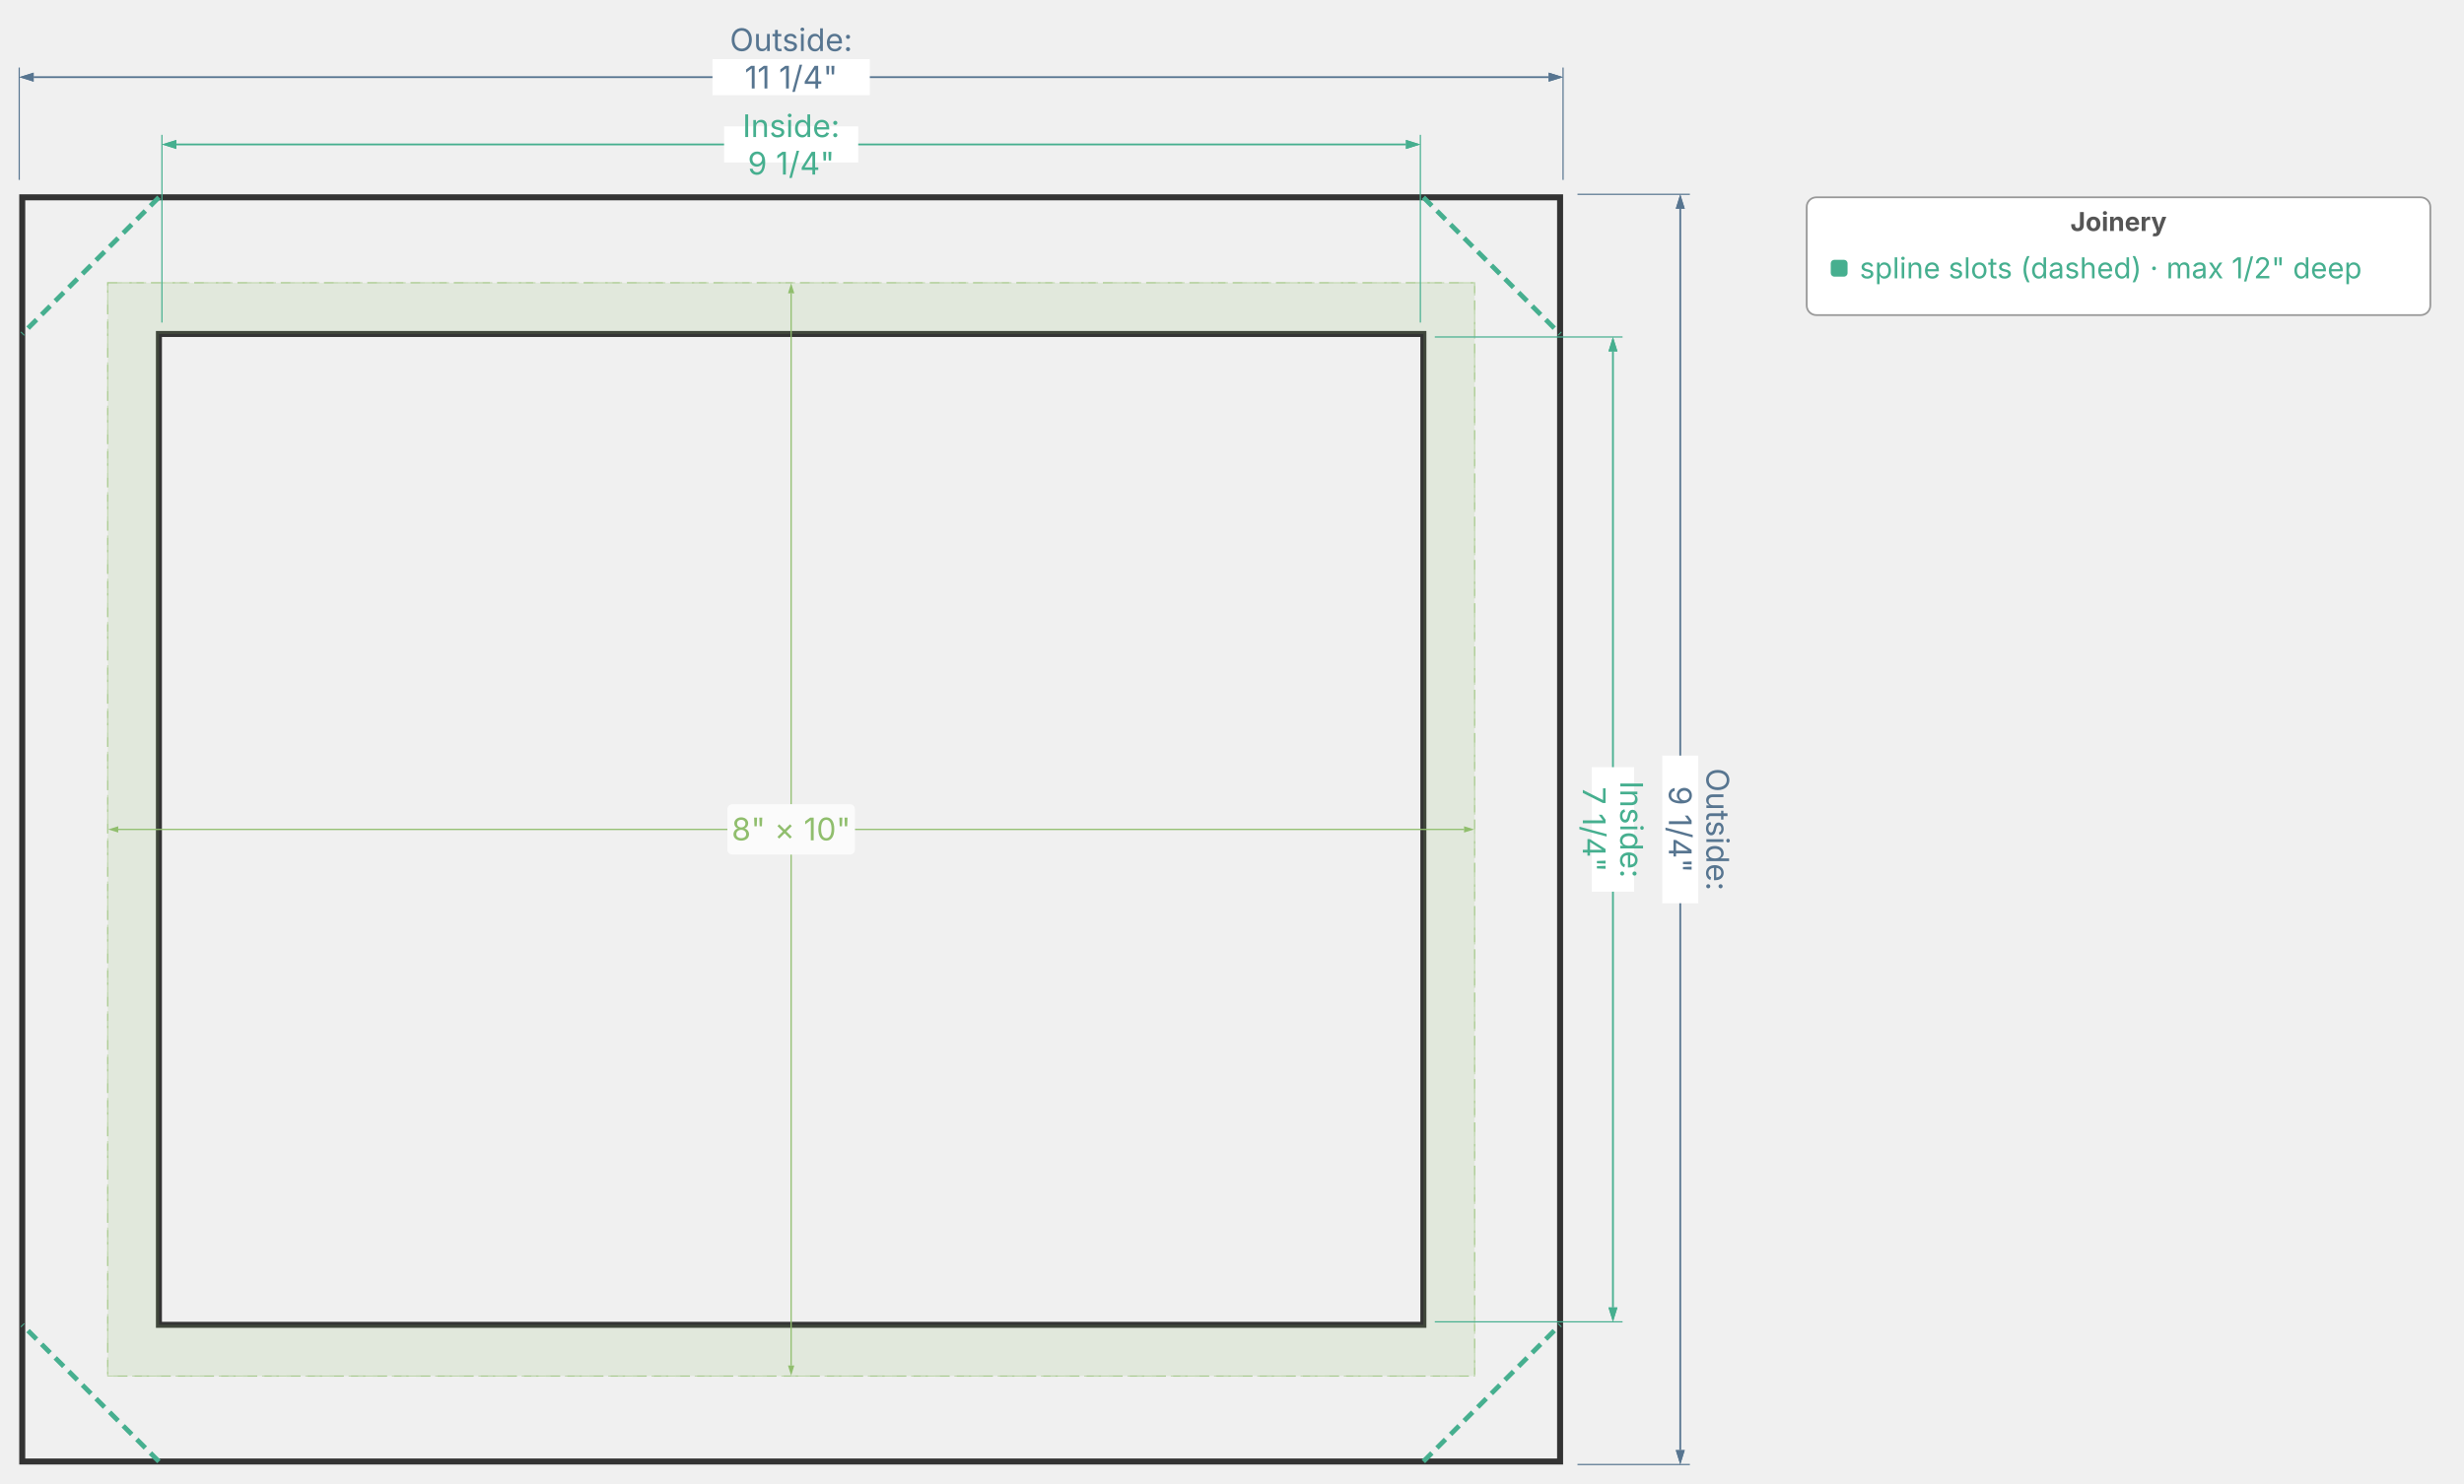
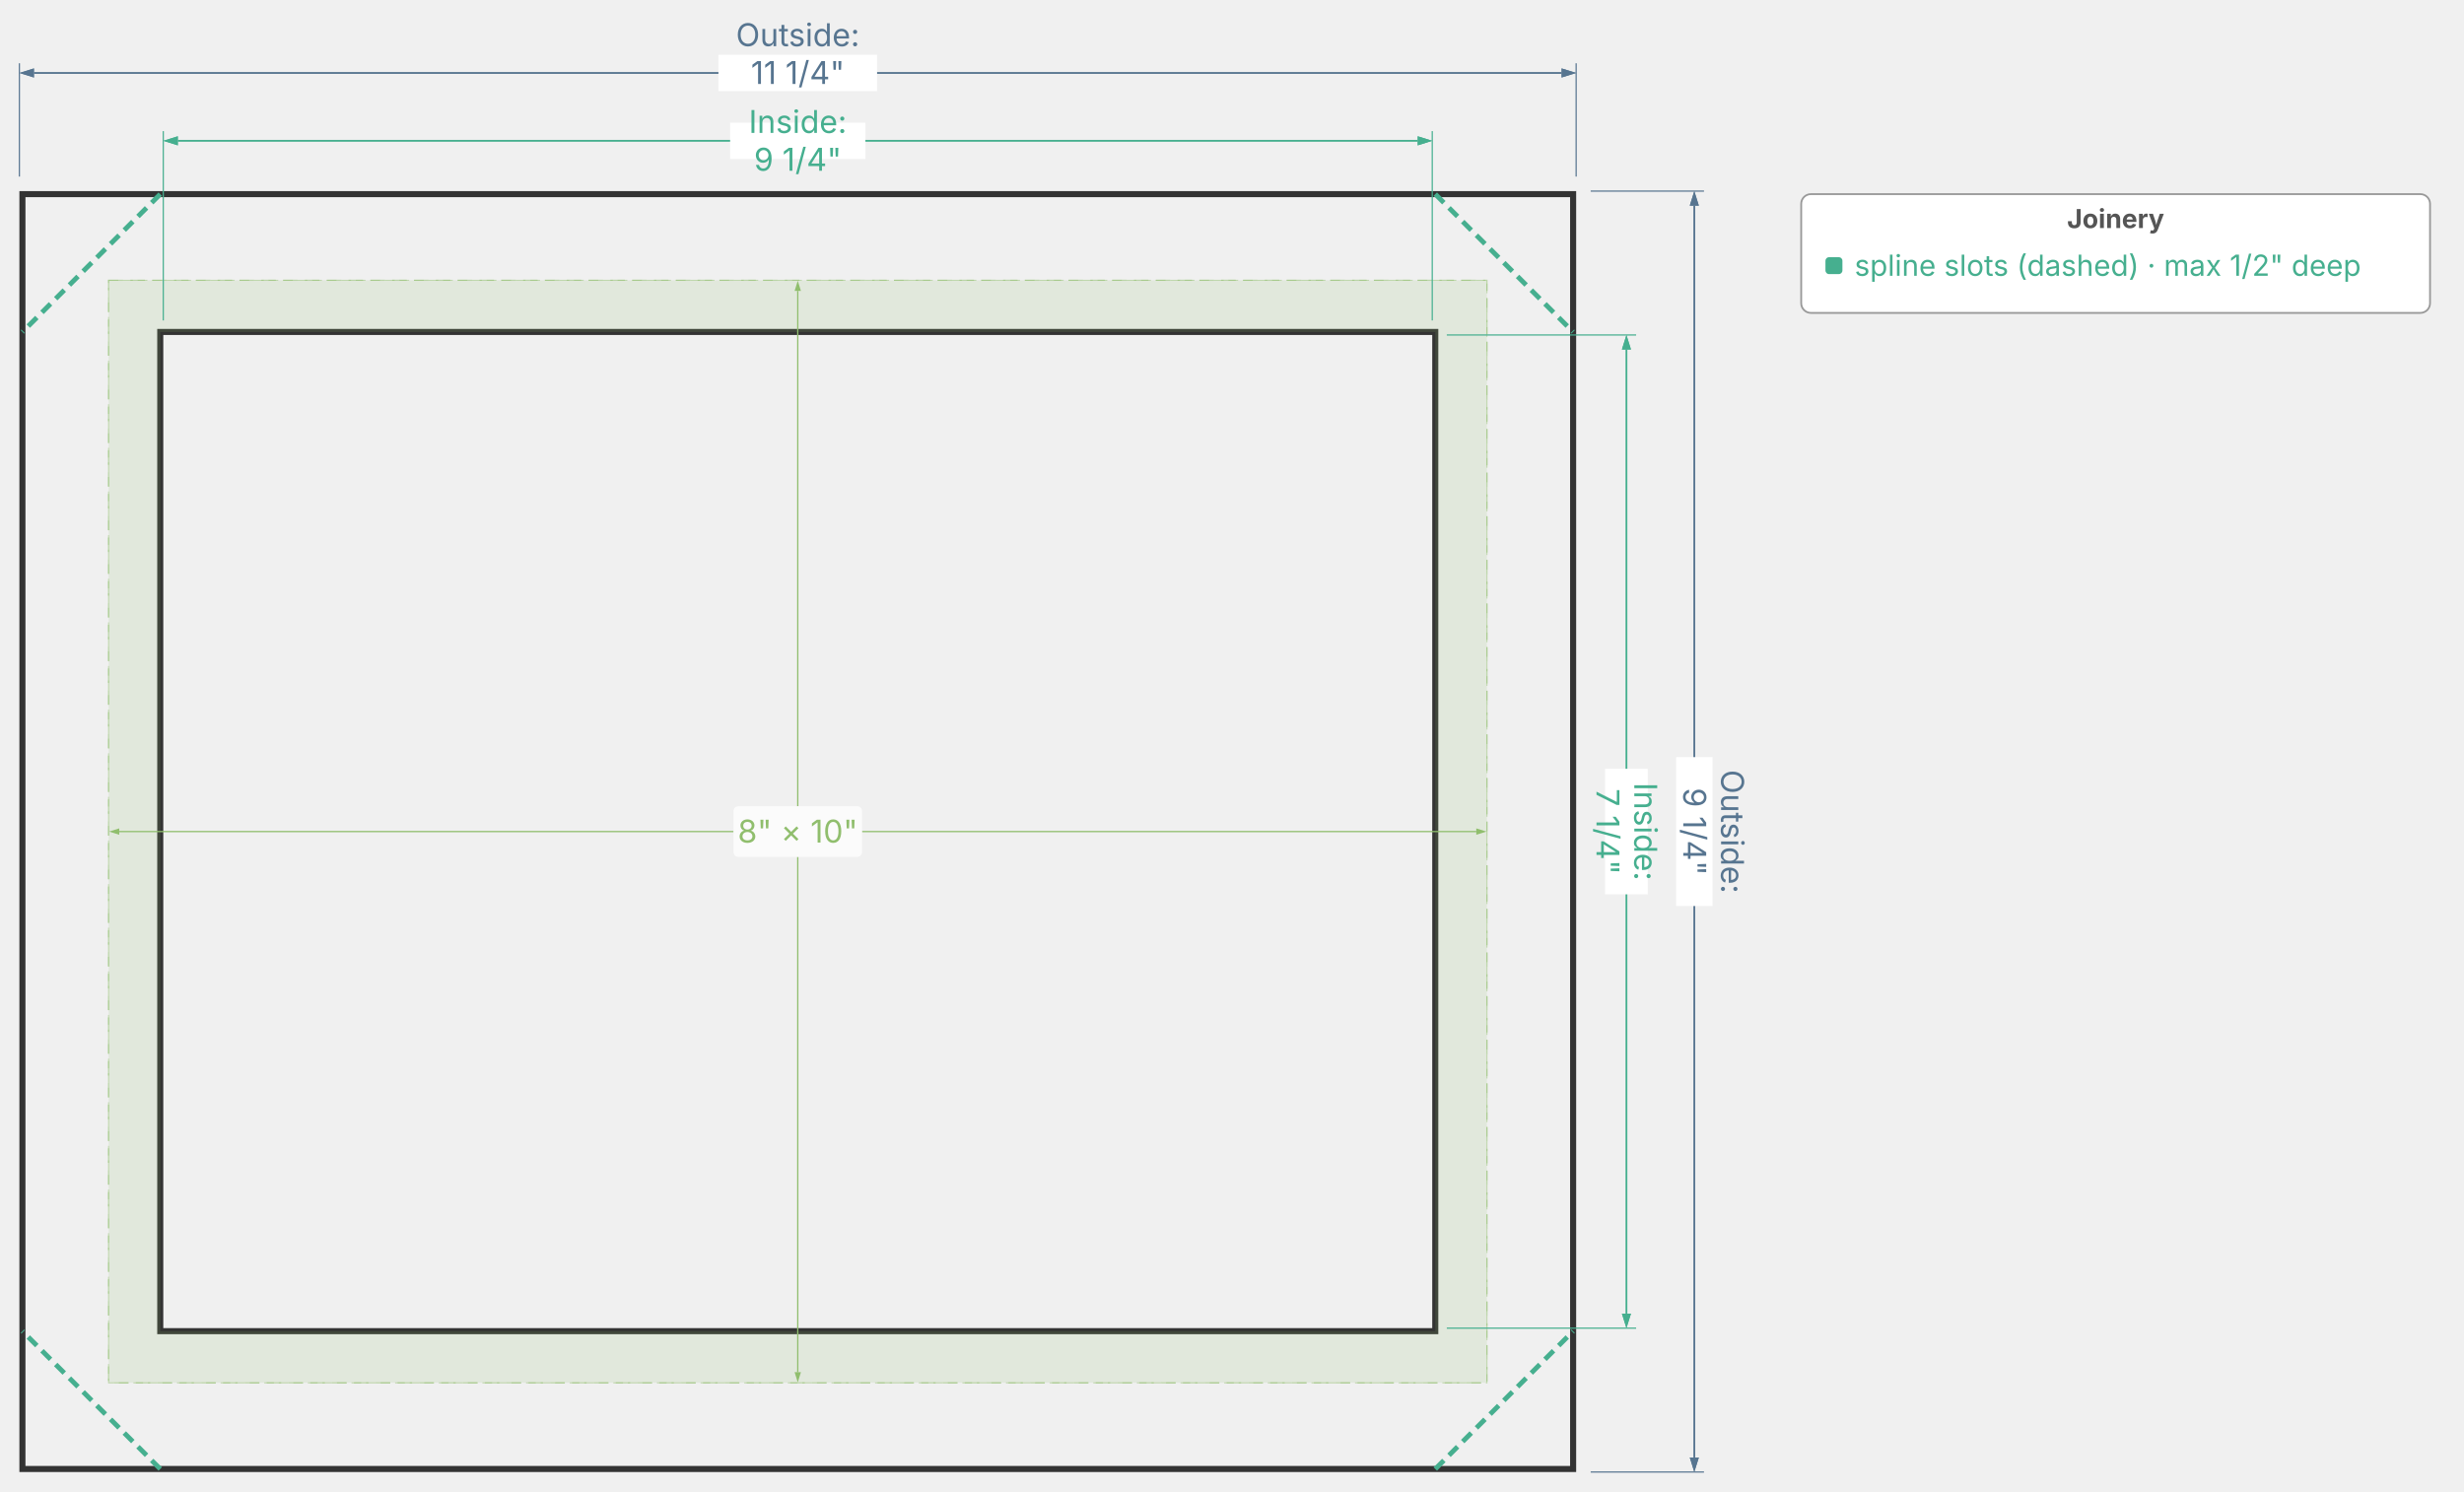
- <svg xmlns="http://www.w3.org/2000/svg" viewBox="70.89 -8.10 1025.00 617.35">
+ <svg xmlns="http://www.w3.org/2000/svg" viewBox="70.89 -6.10 1016.50 615.35">
  <defs>
    <pattern id="hatch" patternUnits="userSpaceOnUse" width="4" height="4">
      <path d="M-1,1 l2,-2 M0,4 l4,-4 M3,5 l2,-2" stroke="#CCCCCC" stroke-width="0.5" />
    </pattern>
  </defs>
  <g id="geometry">
    <rect x="80.14" y="74.00" width="639.73" height="526.00" stroke="#333333" stroke-width="2.5" fill="none" />
    <rect x="137.00" y="130.86" width="526.00" height="412.27" stroke="#333333" stroke-width="2.5" fill="none" />
  </g>
  <g id="rabbet-overlap">
    <path d="M115.68,109.54 h568.65 v454.92 h-568.65 Z M137.00,130.86 v412.27 h526.00 v-412.27 Z" fill="#90be6d" fill-opacity="0.15" fill-rule="evenodd" stroke="none" />
    <rect x="115.68" y="109.54" width="568.65" height="454.92" fill="none" stroke="#90be6d" stroke-width="0.40" stroke-dasharray="4,2" stroke-opacity="0.5" />
  </g>
  <g id="content-boundary">
    <rect x="115.68" y="109.54" width="568.65" height="454.92" stroke="#90be6d" stroke-width="0.5" stroke-dasharray="6,3" fill="none" opacity="0.5" />
  </g>
  <g id="spline-corners">
    <line x1="137.00" y1="74.00" x2="80.14" y2="130.86" stroke="#46af8f" stroke-width="2" stroke-dasharray="5,3" />
    <line x1="663.00" y1="74.00" x2="719.86" y2="130.86" stroke="#46af8f" stroke-width="2" stroke-dasharray="5,3" />
    <line x1="137.00" y1="600.00" x2="80.14" y2="543.14" stroke="#46af8f" stroke-width="2" stroke-dasharray="5,3" />
    <line x1="663.00" y1="600.00" x2="719.86" y2="543.14" stroke="#46af8f" stroke-width="2" stroke-dasharray="5,3" />
  </g>
  <g id="dimensions">
    <g class="dimension">
      <line x1="138.25" y1="126.11" x2="138.25" y2="48.00" stroke="#46af8f" stroke-width="0.5" />
      <line x1="661.75" y1="126.11" x2="661.75" y2="48.00" stroke="#46af8f" stroke-width="0.5" />
      <polygon points="138.25,52.00 144.25,53.88 144.25,50.12" fill="#46af8f" data-arrow="true" />
      <line x1="144.25" y1="52.00" x2="655.75" y2="52.00" stroke="#46af8f" stroke-width="0.75" />
      <polygon points="661.75,52.00 655.75,50.12 655.75,53.88" fill="#46af8f" data-arrow="true" />
      <rect x="372.10" y="44.50" width="55.80" height="15.00" fill="#FFFFFF" stroke="none" />
      <polygon points="138.25,52.00 144.25,53.88 144.25,50.12" fill="#46af8f" data-arrow="true" />
      <polygon points="661.75,52.00 655.75,50.12 655.75,53.88" fill="#46af8f" data-arrow="true" />
    </g>
    <g class="dimension">
      <line x1="78.89" y1="66.75" x2="78.89" y2="20.00" stroke="#577590" stroke-width="0.5" />
      <line x1="721.11" y1="66.75" x2="721.11" y2="20.00" stroke="#577590" stroke-width="0.5" />
      <polygon points="78.89,24.00 84.89,25.88 84.89,22.12" fill="#577590" data-arrow="true" />
      <line x1="84.89" y1="24.00" x2="715.11" y2="24.00" stroke="#577590" stroke-width="0.75" />
      <polygon points="721.11,24.00 715.11,22.12 715.11,25.88" fill="#577590" data-arrow="true" />
      <rect x="367.28" y="16.50" width="65.44" height="15.00" fill="#FFFFFF" stroke="none" />
      <polygon points="78.89,24.00 84.89,25.88 84.89,22.12" fill="#577590" data-arrow="true" />
      <polygon points="721.11,24.00 715.11,22.12 715.11,25.88" fill="#577590" data-arrow="true" />
    </g>
    <g class="dimension">
      <line x1="667.75" y1="132.11" x2="745.86" y2="132.11" stroke="#46af8f" stroke-width="0.5" />
      <line x1="667.75" y1="541.89" x2="745.86" y2="541.89" stroke="#46af8f" stroke-width="0.5" />
      <polygon points="741.86,132.11 739.99,138.11 743.74,138.11" fill="#46af8f" data-arrow="true" />
      <line x1="741.86" y1="138.11" x2="741.86" y2="535.89" stroke="#46af8f" stroke-width="0.75" />
      <polygon points="741.86,541.89 743.74,535.89 739.99,535.89" fill="#46af8f" data-arrow="true" />
      <rect x="733.06" y="311.10" width="17.60" height="51.80" fill="#FFFFFF" stroke="none" />
      <polygon points="741.86,132.11 739.99,138.11 743.74,138.11" fill="#46af8f" data-arrow="true" />
      <polygon points="741.86,541.89 743.74,535.89 739.99,535.89" fill="#46af8f" data-arrow="true" />
    </g>
    <g class="dimension">
      <line x1="727.11" y1="72.75" x2="773.86" y2="72.75" stroke="#577590" stroke-width="0.5" />
      <line x1="727.11" y1="601.25" x2="773.86" y2="601.25" stroke="#577590" stroke-width="0.5" />
      <polygon points="769.86,72.75 767.99,78.75 771.74,78.75" fill="#577590" data-arrow="true" />
      <line x1="769.86" y1="78.75" x2="769.86" y2="595.25" stroke="#577590" stroke-width="0.75" />
      <polygon points="769.86,601.25 771.74,595.25 767.99,595.25" fill="#577590" data-arrow="true" />
      <rect x="762.36" y="306.28" width="15.00" height="61.44" fill="#FFFFFF" stroke="none" />
      <polygon points="769.86,72.75 767.99,78.75 771.74,78.75" fill="#577590" data-arrow="true" />
      <polygon points="769.86,601.25 771.74,595.25 767.99,595.25" fill="#577590" data-arrow="true" />
    </g>
-     <text transform="translate(400.00, 44.20)" fill="#46af8f" font-family="Inter, system-ui, -apple-system, sans-serif" font-size="13px" text-anchor="middle" dominant-baseline="central">Inside:</text>
-     <text transform="translate(400.00, 59.80)" fill="#46af8f" font-family="Inter, system-ui, -apple-system, sans-serif" font-size="13px" text-anchor="middle" dominant-baseline="central">9 1/4"</text>
-     <text transform="translate(400.00, 8.40)" fill="#577590" font-family="Inter, system-ui, -apple-system, sans-serif" font-size="13px" text-anchor="middle" dominant-baseline="central">Outside:</text>
-     <text transform="translate(400.00, 24.00)" fill="#577590" font-family="Inter, system-ui, -apple-system, sans-serif" font-size="13px" text-anchor="middle" dominant-baseline="central">11 1/4"</text>
-     <text transform="rotate(90 749.66 337.00)" x="749.66" y="337.00" fill="#46af8f" font-family="Inter, system-ui, -apple-system, sans-serif" font-size="13px" text-anchor="middle" dominant-baseline="central">Inside:</text>
-     <text transform="rotate(90 734.06 337.00)" x="734.06" y="337.00" fill="#46af8f" font-family="Inter, system-ui, -apple-system, sans-serif" font-size="13px" text-anchor="middle" dominant-baseline="central">7 1/4"</text>
-     <text transform="rotate(90 785.46 337.00)" x="785.46" y="337.00" fill="#577590" font-family="Inter, system-ui, -apple-system, sans-serif" font-size="13px" text-anchor="middle" dominant-baseline="central">Outside:</text>
-     <text transform="rotate(90 769.86 337.00)" x="769.86" y="337.00" fill="#577590" font-family="Inter, system-ui, -apple-system, sans-serif" font-size="13px" text-anchor="middle" dominant-baseline="central">9 1/4"</text>
+     <text transform="translate(400.00, 48.75)" fill="#46af8f" font-family="Inter, system-ui, -apple-system, sans-serif" font-size="13px" text-anchor="middle">Inside:</text>
+     <text transform="translate(400.00, 64.35)" fill="#46af8f" font-family="Inter, system-ui, -apple-system, sans-serif" font-size="13px" text-anchor="middle">9 1/4"</text>
+     <text transform="translate(400.00, 12.95)" fill="#577590" font-family="Inter, system-ui, -apple-system, sans-serif" font-size="13px" text-anchor="middle">Outside:</text>
+     <text transform="translate(400.00, 28.55)" fill="#577590" font-family="Inter, system-ui, -apple-system, sans-serif" font-size="13px" text-anchor="middle">11 1/4"</text>
+     <text transform="rotate(90 749.66 337.00)" x="749.66" y="341.55" fill="#46af8f" font-family="Inter, system-ui, -apple-system, sans-serif" font-size="13px" text-anchor="middle">Inside:</text>
+     <text transform="rotate(90 734.06 337.00)" x="734.06" y="341.55" fill="#46af8f" font-family="Inter, system-ui, -apple-system, sans-serif" font-size="13px" text-anchor="middle">7 1/4"</text>
+     <text transform="rotate(90 785.46 337.00)" x="785.46" y="341.55" fill="#577590" font-family="Inter, system-ui, -apple-system, sans-serif" font-size="13px" text-anchor="middle">Outside:</text>
+     <text transform="rotate(90 769.86 337.00)" x="769.86" y="341.55" fill="#577590" font-family="Inter, system-ui, -apple-system, sans-serif" font-size="13px" text-anchor="middle">9 1/4"</text>
  </g>
  <g id="artwork-indicator">
    <polygon points="115.88,337.00 120.08,338.31 120.08,335.69" fill="#90be6d" data-arrow="true" />
    <line x1="120.08" y1="337.00" x2="373.50" y2="337.00" stroke="#90be6d" stroke-width="0.525" />
    <line x1="426.50" y1="337.00" x2="679.92" y2="337.00" stroke="#90be6d" stroke-width="0.525" />
    <polygon points="684.12,337.00 679.92,335.69 679.92,338.31" fill="#90be6d" data-arrow="true" />
    <polygon points="400.00,109.74 398.69,113.94 401.31,113.94" fill="#90be6d" data-arrow="true" />
    <line x1="400.00" y1="113.94" x2="400.00" y2="326.55" stroke="#90be6d" stroke-width="0.525" />
    <line x1="400.00" y1="347.45" x2="400.00" y2="560.06" stroke="#90be6d" stroke-width="0.525" />
    <polygon points="400.00,564.26 401.31,560.06 398.69,560.06" fill="#90be6d" data-arrow="true" />
    <rect x="373.50" y="326.55" width="53.01" height="20.90" fill="#FFFFFF" fill-opacity="0.75" stroke="none" rx="2" />
    <text transform="translate(400.00, 341.55)" fill="#90be6d" font-family="Inter, system-ui, -apple-system, sans-serif" font-size="13.00px" text-anchor="middle">8" × 10"</text>
  </g>
  <g id="overlay-card">
-     <rect x="822.46" y="74.00" width="259.42" height="49.00" fill="#FFFFFF" stroke="#999" stroke-width="0.75" rx="4" />
-     <text transform="translate(952.18, 88.00)" fill="#555" font-family="Inter, system-ui, -apple-system, sans-serif" font-size="10.8" font-weight="bold" text-anchor="middle">Joinery</text>
-     <rect x="832.46" y="100.00" width="7" height="7" rx="1.5" fill="#46af8f" />
-     <text transform="translate(844.46, 107.70)" fill="#46af8f" font-family="Inter, system-ui, -apple-system, sans-serif" font-size="12px" text-anchor="start">spline slots (dashed) · max 1/2" deep</text>
+     <rect x="813.96" y="74.00" width="259.42" height="49.00" fill="#FFFFFF" stroke="#999" stroke-width="0.75" rx="4" />
+     <text transform="translate(943.68, 88.00)" fill="#555" font-family="Inter, system-ui, -apple-system, sans-serif" font-size="10.8" font-weight="bold" text-anchor="middle">Joinery</text>
+     <rect x="823.96" y="100.00" width="7" height="7" rx="1.5" fill="#46af8f" />
+     <text transform="translate(835.96, 107.70)" fill="#46af8f" font-family="Inter, system-ui, -apple-system, sans-serif" font-size="12px" text-anchor="start">spline slots (dashed) · max 1/2" deep</text>
  </g>
</svg>
